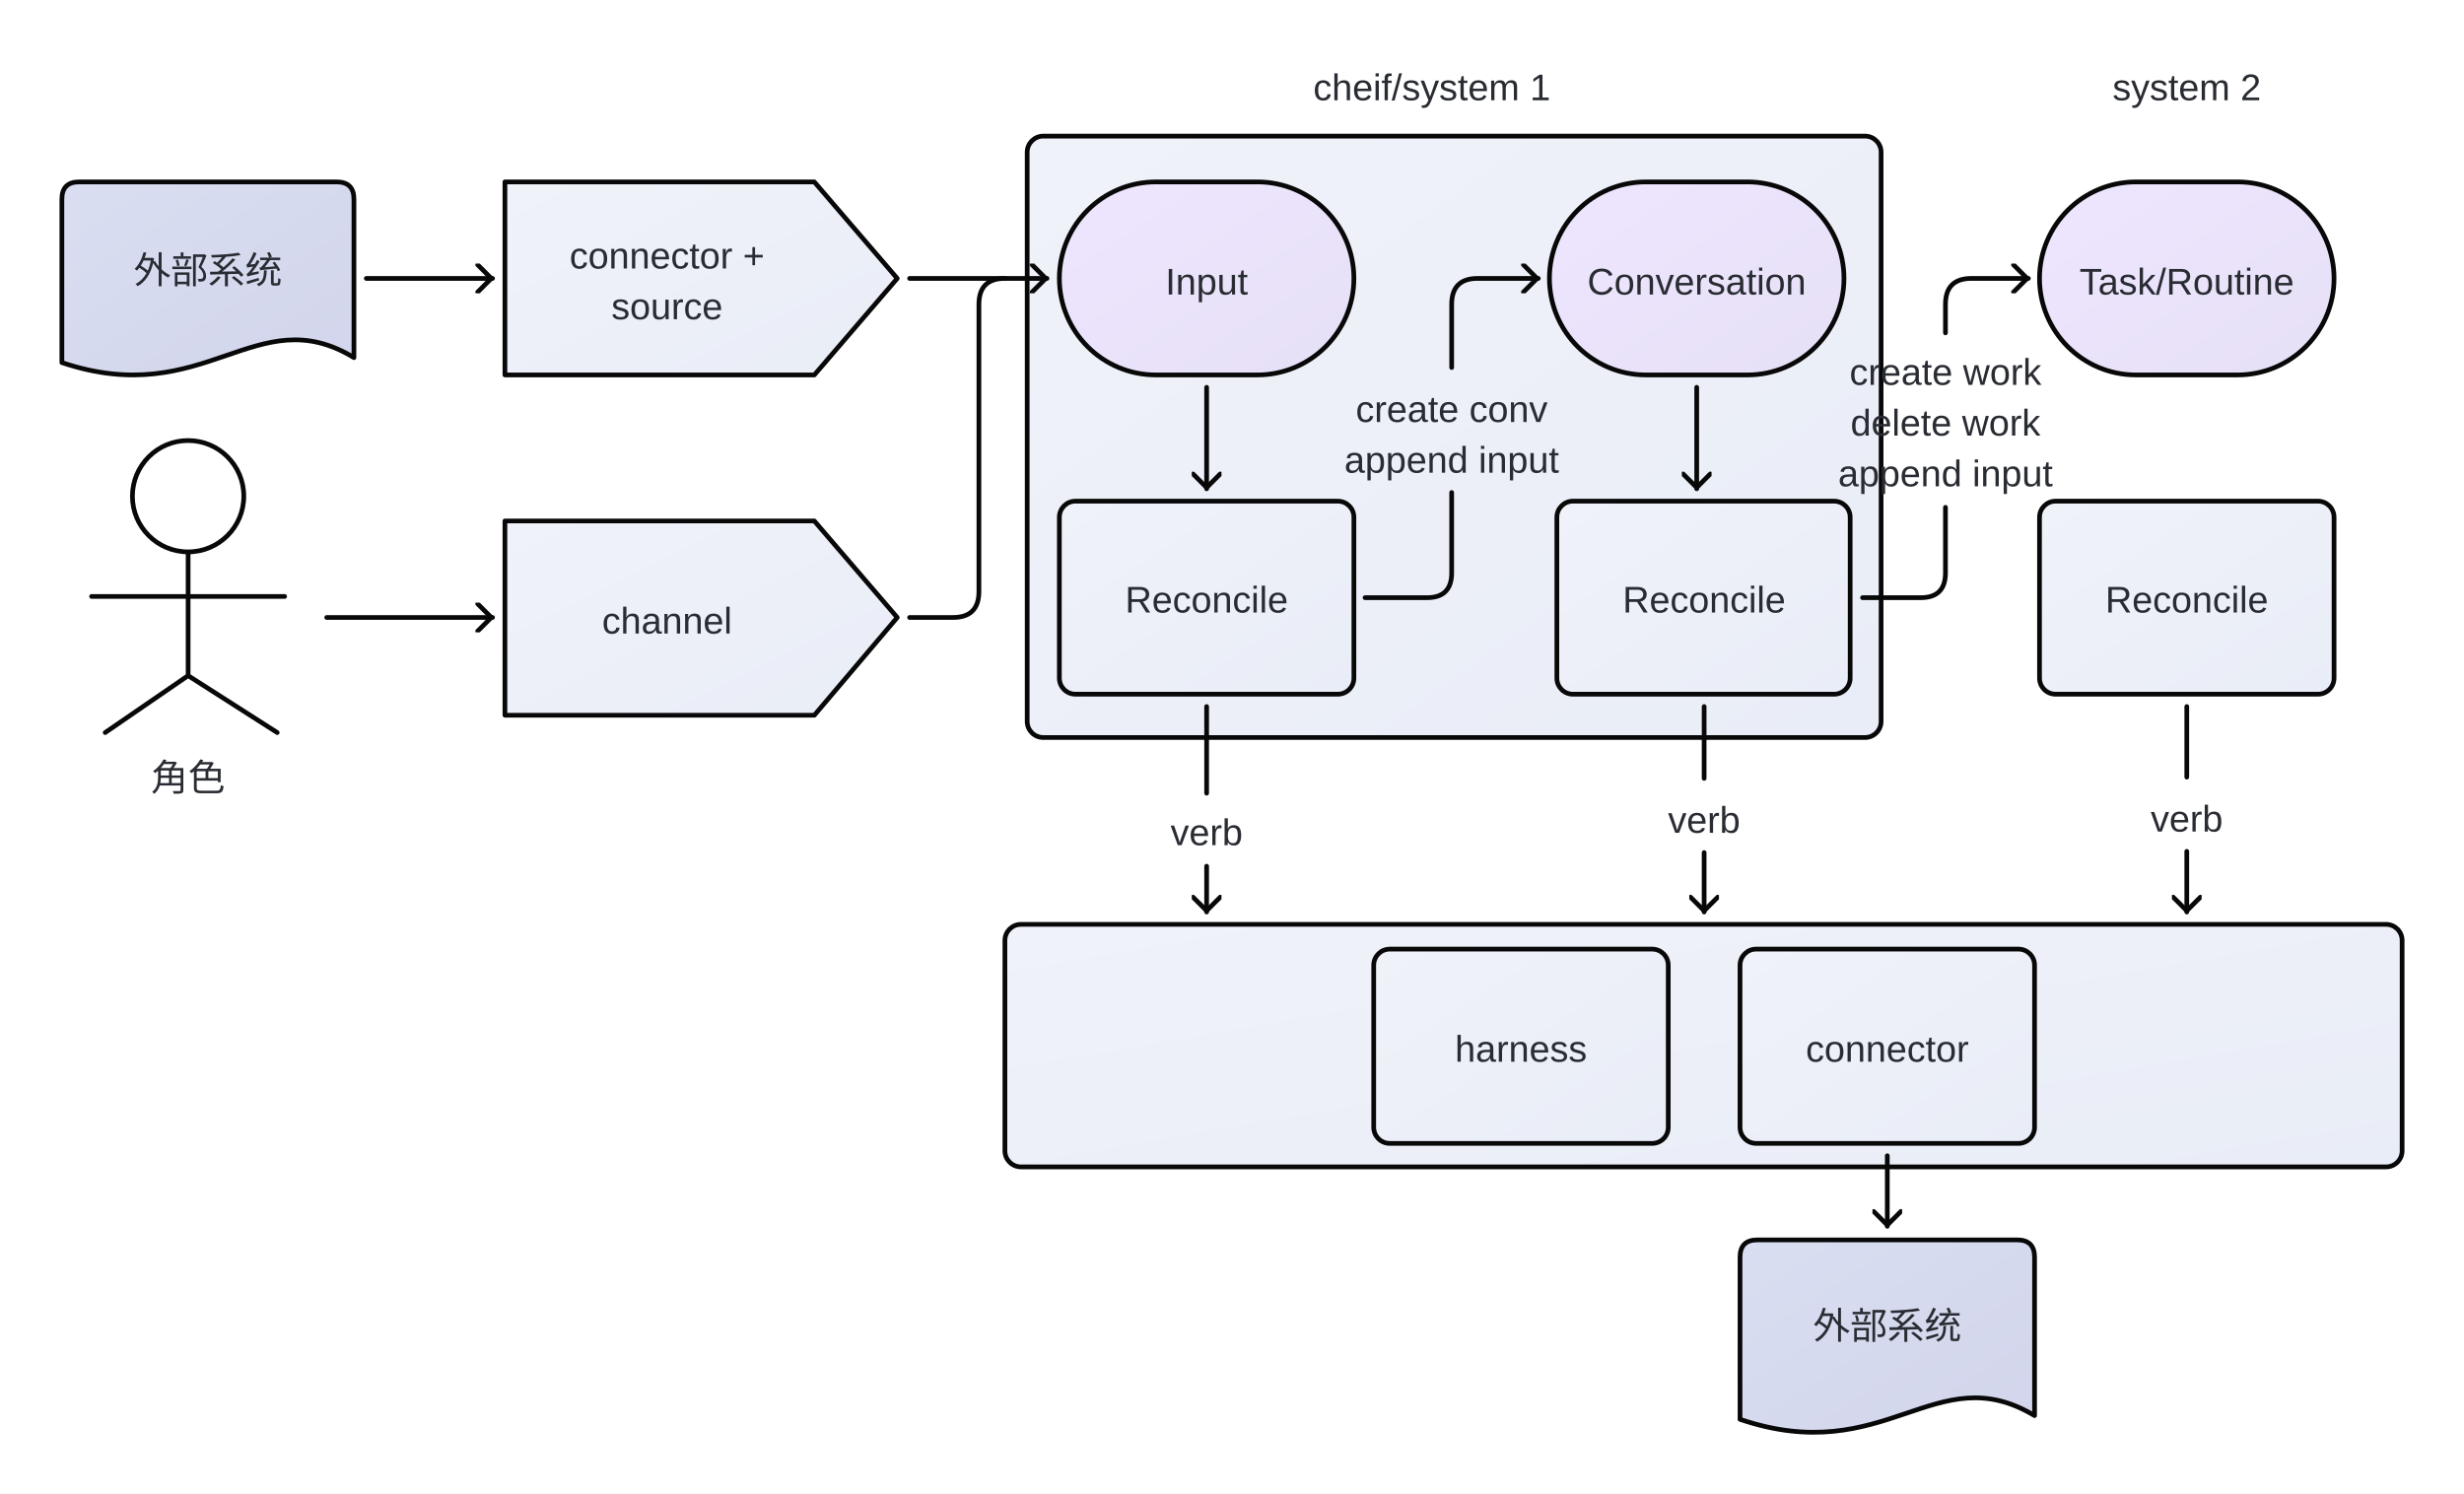
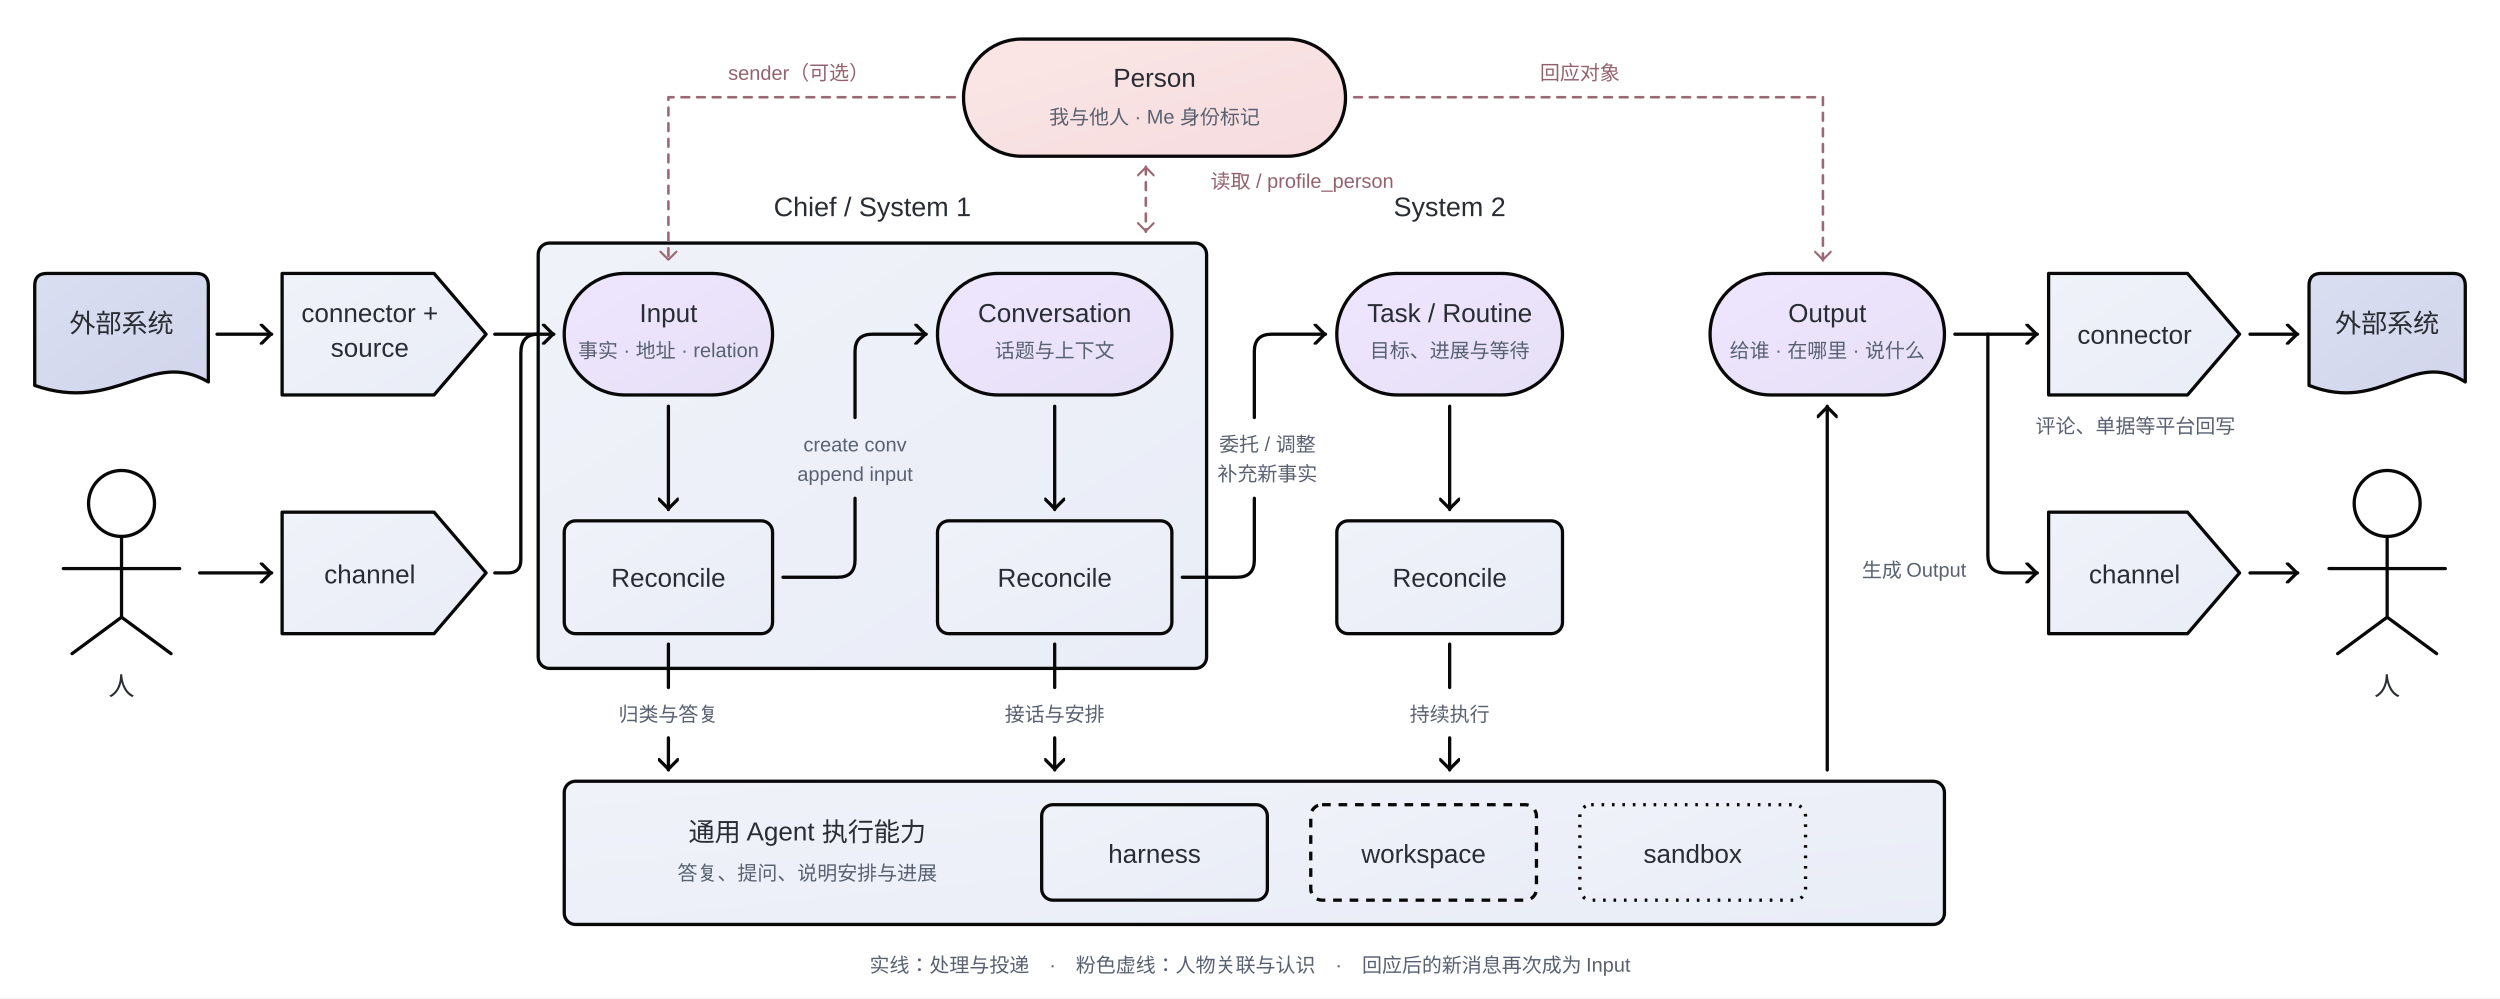
- <svg xmlns="http://www.w3.org/2000/svg" width="1991" height="1207" viewBox="0 0 1991 1207" role="img" aria-labelledby="title desc">
+ <svg xmlns="http://www.w3.org/2000/svg" width="2880" height="1150" viewBox="0 0 2880 1150" role="img" aria-labelledby="title desc">
  <defs>
    <linearGradient id="panel" x1="0" y1="0" x2="1" y2="1">
      <stop offset="0" stop-color="#f0f2f9" />
      <stop offset="1" stop-color="#e9edf7" />
    </linearGradient>
    <linearGradient id="resource" x1="0" y1="0" x2="1" y2="1">
      <stop offset="0" stop-color="#eee6ff" />
      <stop offset="1" stop-color="#e6e0f6" />
    </linearGradient>
    <linearGradient id="external" x1="0" y1="0" x2="1" y2="1">
      <stop offset="0" stop-color="#d9def1" />
      <stop offset="1" stop-color="#d2d5eb" />
    </linearGradient>
+     <linearGradient id="person" x1="0" y1="0" x2="1" y2="1">
+       <stop offset="0" stop-color="#fbe6e5" />
+       <stop offset="1" stop-color="#f6dcdf" />
+     </linearGradient>
    <marker id="arrow" viewBox="0 0 16 24" refX="14" refY="12" markerWidth="16" markerHeight="24" markerUnits="userSpaceOnUse" orient="auto">
      <path d="M 2 1 L 13 12 L 2 23" fill="none" stroke="#080808" stroke-width="3.8" stroke-linecap="round" stroke-linejoin="round" />
+     </marker>
+     <marker id="profile-arrow" viewBox="0 0 16 24" refX="14" refY="12" markerWidth="14" markerHeight="20" markerUnits="userSpaceOnUse" orient="auto-start-reverse">
+       <path d="M 2 1 L 13 12 L 2 23" fill="none" stroke="#9b6975" stroke-width="3" stroke-linecap="round" stroke-linejoin="round" />
    </marker>
    <style>
      .shape { stroke: #080808; stroke-width: 3.8; stroke-linejoin: round; }
      .line { fill: none; stroke: #080808; stroke-width: 3.8; stroke-linecap: round; stroke-linejoin: round; }
-       .label { font-family: "Arial", "PingFang SC", "Microsoft YaHei", sans-serif; font-size: 30px; fill: #292c32; text-anchor: middle; }
+       .profile { fill: none; stroke: #9b6975; stroke-width: 3; stroke-dasharray: 9 9; stroke-linecap: round; stroke-linejoin: round; }
+       text { font-family: "Arial", "PingFang SC", "Microsoft YaHei", sans-serif; font-size: 30px; fill: #292c32; text-anchor: middle; }
+       .small { font-size: 23px; fill: #596171; }
+       .profile-label { font-size: 23px; fill: #94616f; }
+       .heading { font-size: 31px; }
    </style>
  </defs>
-   <rect width="1991" height="1207" fill="#fff" />
-   <rect class="shape" x="830" y="110" width="690" height="486" rx="13" fill="url(#panel)" />
-   <rect class="shape" x="812" y="747" width="1129" height="196" rx="13" fill="url(#panel)" />
-   <path class="shape" d="M 64 147 H 272 Q 286 147 286 161 V 289 C 207 241 166 332 50 293 V 161 Q 50 147 64 147 Z" fill="url(#external)" />
-   <path class="shape" d="M 408 147 H 658 L 725 225 L 658 303 H 408 Z" fill="url(#panel)" />
-   <path class="shape" d="M 408 421 H 658 L 725 499 L 658 578 H 408 Z" fill="url(#panel)" />
-   <circle class="line" cx="152" cy="401" r="45" />
-   <path class="line" d="M 152 447 V 546 M 74 482 H 230 M 152 546 L 85 592 M 152 546 L 224 592" />
-   <path class="line" d="M 296 225 H 398" marker-end="url(#arrow)" />
-   <path class="line" d="M 264 499 H 398" marker-end="url(#arrow)" />
-   <path class="line" d="M 735 225 H 846" marker-end="url(#arrow)" />
-   <path class="line" d="M 735 499 H 770 Q 791 499 791 478 V 246 Q 791 225 812 225" />
-   <rect class="shape" x="856" y="147" width="238" height="156" rx="78" fill="url(#resource)" />
-   <rect class="shape" x="1252" y="147" width="238" height="156" rx="78" fill="url(#resource)" />
-   <rect class="shape" x="1648" y="147" width="238" height="156" rx="78" fill="url(#resource)" />
-   <rect class="shape" x="856" y="405" width="238" height="156" rx="13" fill="url(#panel)" />
-   <rect class="shape" x="1258" y="405" width="237" height="156" rx="13" fill="url(#panel)" />
-   <rect class="shape" x="1648" y="405" width="238" height="156" rx="13" fill="url(#panel)" />
-   <path class="line" d="M 975 313 V 395" marker-end="url(#arrow)" />
-   <path class="line" d="M 1371 313 V 395" marker-end="url(#arrow)" />
-   <path class="line" d="M 1103 483 H 1153 Q 1173 483 1173 463 V 398" />
-   <path class="line" d="M 1173 297 V 246 Q 1173 225 1194 225 H 1243" marker-end="url(#arrow)" />
-   <path class="line" d="M 1505 483 H 1552 Q 1572 483 1572 463 V 410" />
-   <path class="line" d="M 1572 269 V 246 Q 1572 225 1593 225 H 1639" marker-end="url(#arrow)" />
-   <path class="line" d="M 975 571 V 641 M 1377 571 V 629 M 1767 571 V 628" />
-   <path class="line" d="M 975 700 V 737" marker-end="url(#arrow)" />
-   <path class="line" d="M 1377 689 V 737" marker-end="url(#arrow)" />
-   <path class="line" d="M 1767 688 V 737" marker-end="url(#arrow)" />
-   <rect class="shape" x="1110" y="767" width="238" height="157" rx="13" fill="url(#panel)" />
-   <rect class="shape" x="1406" y="767" width="238" height="157" rx="13" fill="url(#panel)" />
-   <path class="line" d="M 1525 934 V 991" marker-end="url(#arrow)" />
-   <path class="shape" d="M 1420 1002 H 1630 Q 1644 1002 1644 1016 V 1144 C 1564 1096 1524 1187 1406 1147 V 1016 Q 1406 1002 1420 1002 Z" fill="url(#external)" />
-   <g class="label">
-     <text x="1157" y="81">cheif/system 1</text>
-     <text x="1767" y="81">system 2</text>
-     <text x="168" y="229">外部系统</text>
-     <text x="539" y="217">connector +</text>
-     <text x="539" y="258">source</text>
-     <text x="539" y="512">channel</text>
-     <text x="152" y="639">角色</text>
-     <text x="975" y="238">Input</text>
-     <text x="1371" y="238">Conversation</text>
-     <text x="1767" y="238">Task/Routine</text>
-     <text x="975" y="495">Reconcile</text>
-     <text x="1377" y="495">Reconcile</text>
-     <text x="1767" y="495">Reconcile</text>
-     <text x="1173" y="341">create conv</text>
-     <text x="1173" y="382">append input</text>
-     <text x="1572" y="311">create work</text>
-     <text x="1572" y="352">delete work</text>
-     <text x="1572" y="393">append input</text>
-     <text x="975" y="683">verb</text>
-     <text x="1377" y="673">verb</text>
-     <text x="1767" y="672">verb</text>
-     <text x="1229" y="858">harness</text>
-     <text x="1525" y="858">connector</text>
-     <text x="1525" y="1082">外部系统</text>
-   </g>
+   <rect width="2880" height="1150" fill="#fff" />
+   <rect class="shape" x="620" y="280" width="770" height="490" rx="13" fill="url(#panel)" />
+   <text class="heading" x="1005" y="249">Chief / System 1</text>
+   <text class="heading" x="1670" y="249">System 2</text>
+   <rect class="shape" x="1110" y="45" width="440" height="135" rx="67" fill="url(#person)" />
+   <text x="1330" y="100">Person</text>
+   <text class="small" x="1330" y="143">我与他人 · Me 身份标记</text>
+   <path class="profile" d="M 1100 112 H 770 V 300" marker-end="url(#profile-arrow)" />
+   <text class="profile-label" x="920" y="92">sender（可选）</text>
+   <path class="profile" d="M 1560 112 H 2100 V 300" marker-end="url(#profile-arrow)" />
+   <text class="profile-label" x="1820" y="92">回应对象</text>
+   <path class="profile" d="M 1320 192 V 267" marker-start="url(#profile-arrow)" marker-end="url(#profile-arrow)" />
+   <text class="profile-label" x="1500" y="217">读取 / profile_person</text>
+   <path class="shape" d="M 54 315 H 226 Q 240 315 240 329 V 440 C 174 401 134 477 40 444 V 329 Q 40 315 54 315 Z" fill="url(#external)" />
+   <text x="140" y="383">外部系统</text>
+   <path class="shape" d="M 325 315 H 500 L 560 385 L 500 455 H 325 Z" fill="url(#panel)" />
+   <text x="426" y="371">connector +</text>
+   <text x="426" y="411">source</text>
+   <path class="line" d="M 250 385 H 313" marker-end="url(#arrow)" />
+   <path class="line" d="M 570 385 H 638" marker-end="url(#arrow)" />
+   <circle class="line" cx="140" cy="580" r="38" />
+   <path class="line" d="M 140 618 V 711 M 73 655 H 207 M 140 711 L 83 753 M 140 711 L 197 753" />
+   <text x="140" y="801">人</text>
+   <path class="shape" d="M 325 590 H 500 L 560 660 L 500 730 H 325 Z" fill="url(#panel)" />
+   <text x="426" y="672">channel</text>
+   <path class="line" d="M 230 660 H 313" marker-end="url(#arrow)" />
+   <path class="line" d="M 570 660 H 585 Q 600 660 600 645 V 407 Q 600 385 620 385" />
+   <rect class="shape" x="650" y="315" width="240" height="140" rx="70" fill="url(#resource)" />
+   <text x="770" y="371">Input</text>
+   <text class="small" x="770" y="412">事实 · 地址 · relation</text>
+   <rect class="shape" x="1080" y="315" width="270" height="140" rx="70" fill="url(#resource)" />
+   <text x="1215" y="371">Conversation</text>
+   <text class="small" x="1215" y="412">话题与上下文</text>
+   <rect class="shape" x="1540" y="315" width="260" height="140" rx="70" fill="url(#resource)" />
+   <text x="1670" y="371">Task / Routine</text>
+   <text class="small" x="1670" y="412">目标、进展与等待</text>
+   <rect class="shape" x="650" y="600" width="240" height="130" rx="13" fill="url(#panel)" />
+   <rect class="shape" x="1080" y="600" width="270" height="130" rx="13" fill="url(#panel)" />
+   <rect class="shape" x="1540" y="600" width="260" height="130" rx="13" fill="url(#panel)" />
+   <text x="770" y="676">Reconcile</text>
+   <text x="1215" y="676">Reconcile</text>
+   <text x="1670" y="676">Reconcile</text>
+   <path class="line" d="M 770 468 V 587" marker-end="url(#arrow)" />
+   <path class="line" d="M 1215 468 V 587" marker-end="url(#arrow)" />
+   <path class="line" d="M 1670 468 V 587" marker-end="url(#arrow)" />
+   <path class="line" d="M 902 665 H 965 Q 985 665 985 645 V 574" />
+   <path class="line" d="M 985 481 V 405 Q 985 385 1005 385 H 1067" marker-end="url(#arrow)" />
+   <text class="small" x="985" y="520">create conv</text>
+   <text class="small" x="985" y="554">append input</text>
+   <path class="line" d="M 1362 665 H 1425 Q 1445 665 1445 645 V 574" />
+   <path class="line" d="M 1445 481 V 405 Q 1445 385 1465 385 H 1527" marker-end="url(#arrow)" />
+   <text class="small" x="1460" y="520">委托 / 调整</text>
+   <text class="small" x="1460" y="554">补充新事实</text>
+   <rect class="shape" x="1970" y="315" width="270" height="140" rx="70" fill="url(#resource)" />
+   <text x="2105" y="371">Output</text>
+   <text class="small" x="2105" y="412">给谁 · 在哪里 · 说什么</text>
+   <path class="shape" d="M 2360 315 H 2520 L 2580 385 L 2520 455 H 2360 Z" fill="url(#panel)" />
+   <text x="2459" y="396">connector</text>
+   <path class="shape" d="M 2674 315 H 2826 Q 2840 315 2840 329 V 440 C 2779 401 2744 477 2660 444 V 329 Q 2660 315 2674 315 Z" fill="url(#external)" />
+   <text x="2750" y="383">外部系统</text>
+   <path class="line" d="M 2252 385 H 2347" marker-end="url(#arrow)" />
+   <path class="line" d="M 2592 385 H 2647" marker-end="url(#arrow)" />
+   <text class="small" x="2460" y="499">评论、单据等平台回写</text>
+   <path class="shape" d="M 2360 590 H 2520 L 2580 660 L 2520 730 H 2360 Z" fill="url(#panel)" />
+   <text x="2459" y="672">channel</text>
+   <path class="line" d="M 2290 385 V 640 Q 2290 660 2310 660 H 2347" marker-end="url(#arrow)" />
+   <path class="line" d="M 2592 660 H 2647" marker-end="url(#arrow)" />
+   <circle class="line" cx="2750" cy="580" r="38" />
+   <path class="line" d="M 2750 618 V 711 M 2683 655 H 2817 M 2750 711 L 2693 753 M 2750 711 L 2807 753" />
+   <text x="2750" y="801">人</text>
+   <path class="line" d="M 770 742 V 792 M 770 850 V 887" marker-end="url(#arrow)" />
+   <path class="line" d="M 1215 742 V 792 M 1215 850 V 887" marker-end="url(#arrow)" />
+   <path class="line" d="M 1670 742 V 792 M 1670 850 V 887" marker-end="url(#arrow)" />
+   <text class="small" x="770" y="831">归类与答复</text>
+   <text class="small" x="1215" y="831">接话与安排</text>
+   <text class="small" x="1670" y="831">持续执行</text>
+   <rect class="shape" x="650" y="900" width="1590" height="165" rx="13" fill="url(#panel)" />
+   <text x="930" y="969">通用 Agent 执行能力</text>
+   <text class="small" x="930" y="1014">答复、提问、说明安排与进展</text>
+   <rect class="shape" x="1200" y="927" width="260" height="110" rx="13" fill="url(#panel)" />
+   <rect class="shape" x="1510" y="927" width="260" height="110" rx="13" fill="url(#panel)" stroke-dasharray="10 9" />
+   <rect class="shape" x="1820" y="927" width="260" height="110" rx="13" fill="url(#panel)" stroke-dasharray="3 9" />
+   <text x="1330" y="994">harness</text>
+   <text x="1640" y="994">workspace</text>
+   <text x="1950" y="994">sandbox</text>
+   <path class="line" d="M 2105 887 V 468" marker-end="url(#arrow)" />
+   <text class="small" x="2205" y="665">生成 Output</text>
+   <text class="small" x="1440" y="1120">实线：处理与投递　·　粉色虚线：人物关联与认识　·　回应后的新消息再次成为 Input</text>
</svg>
